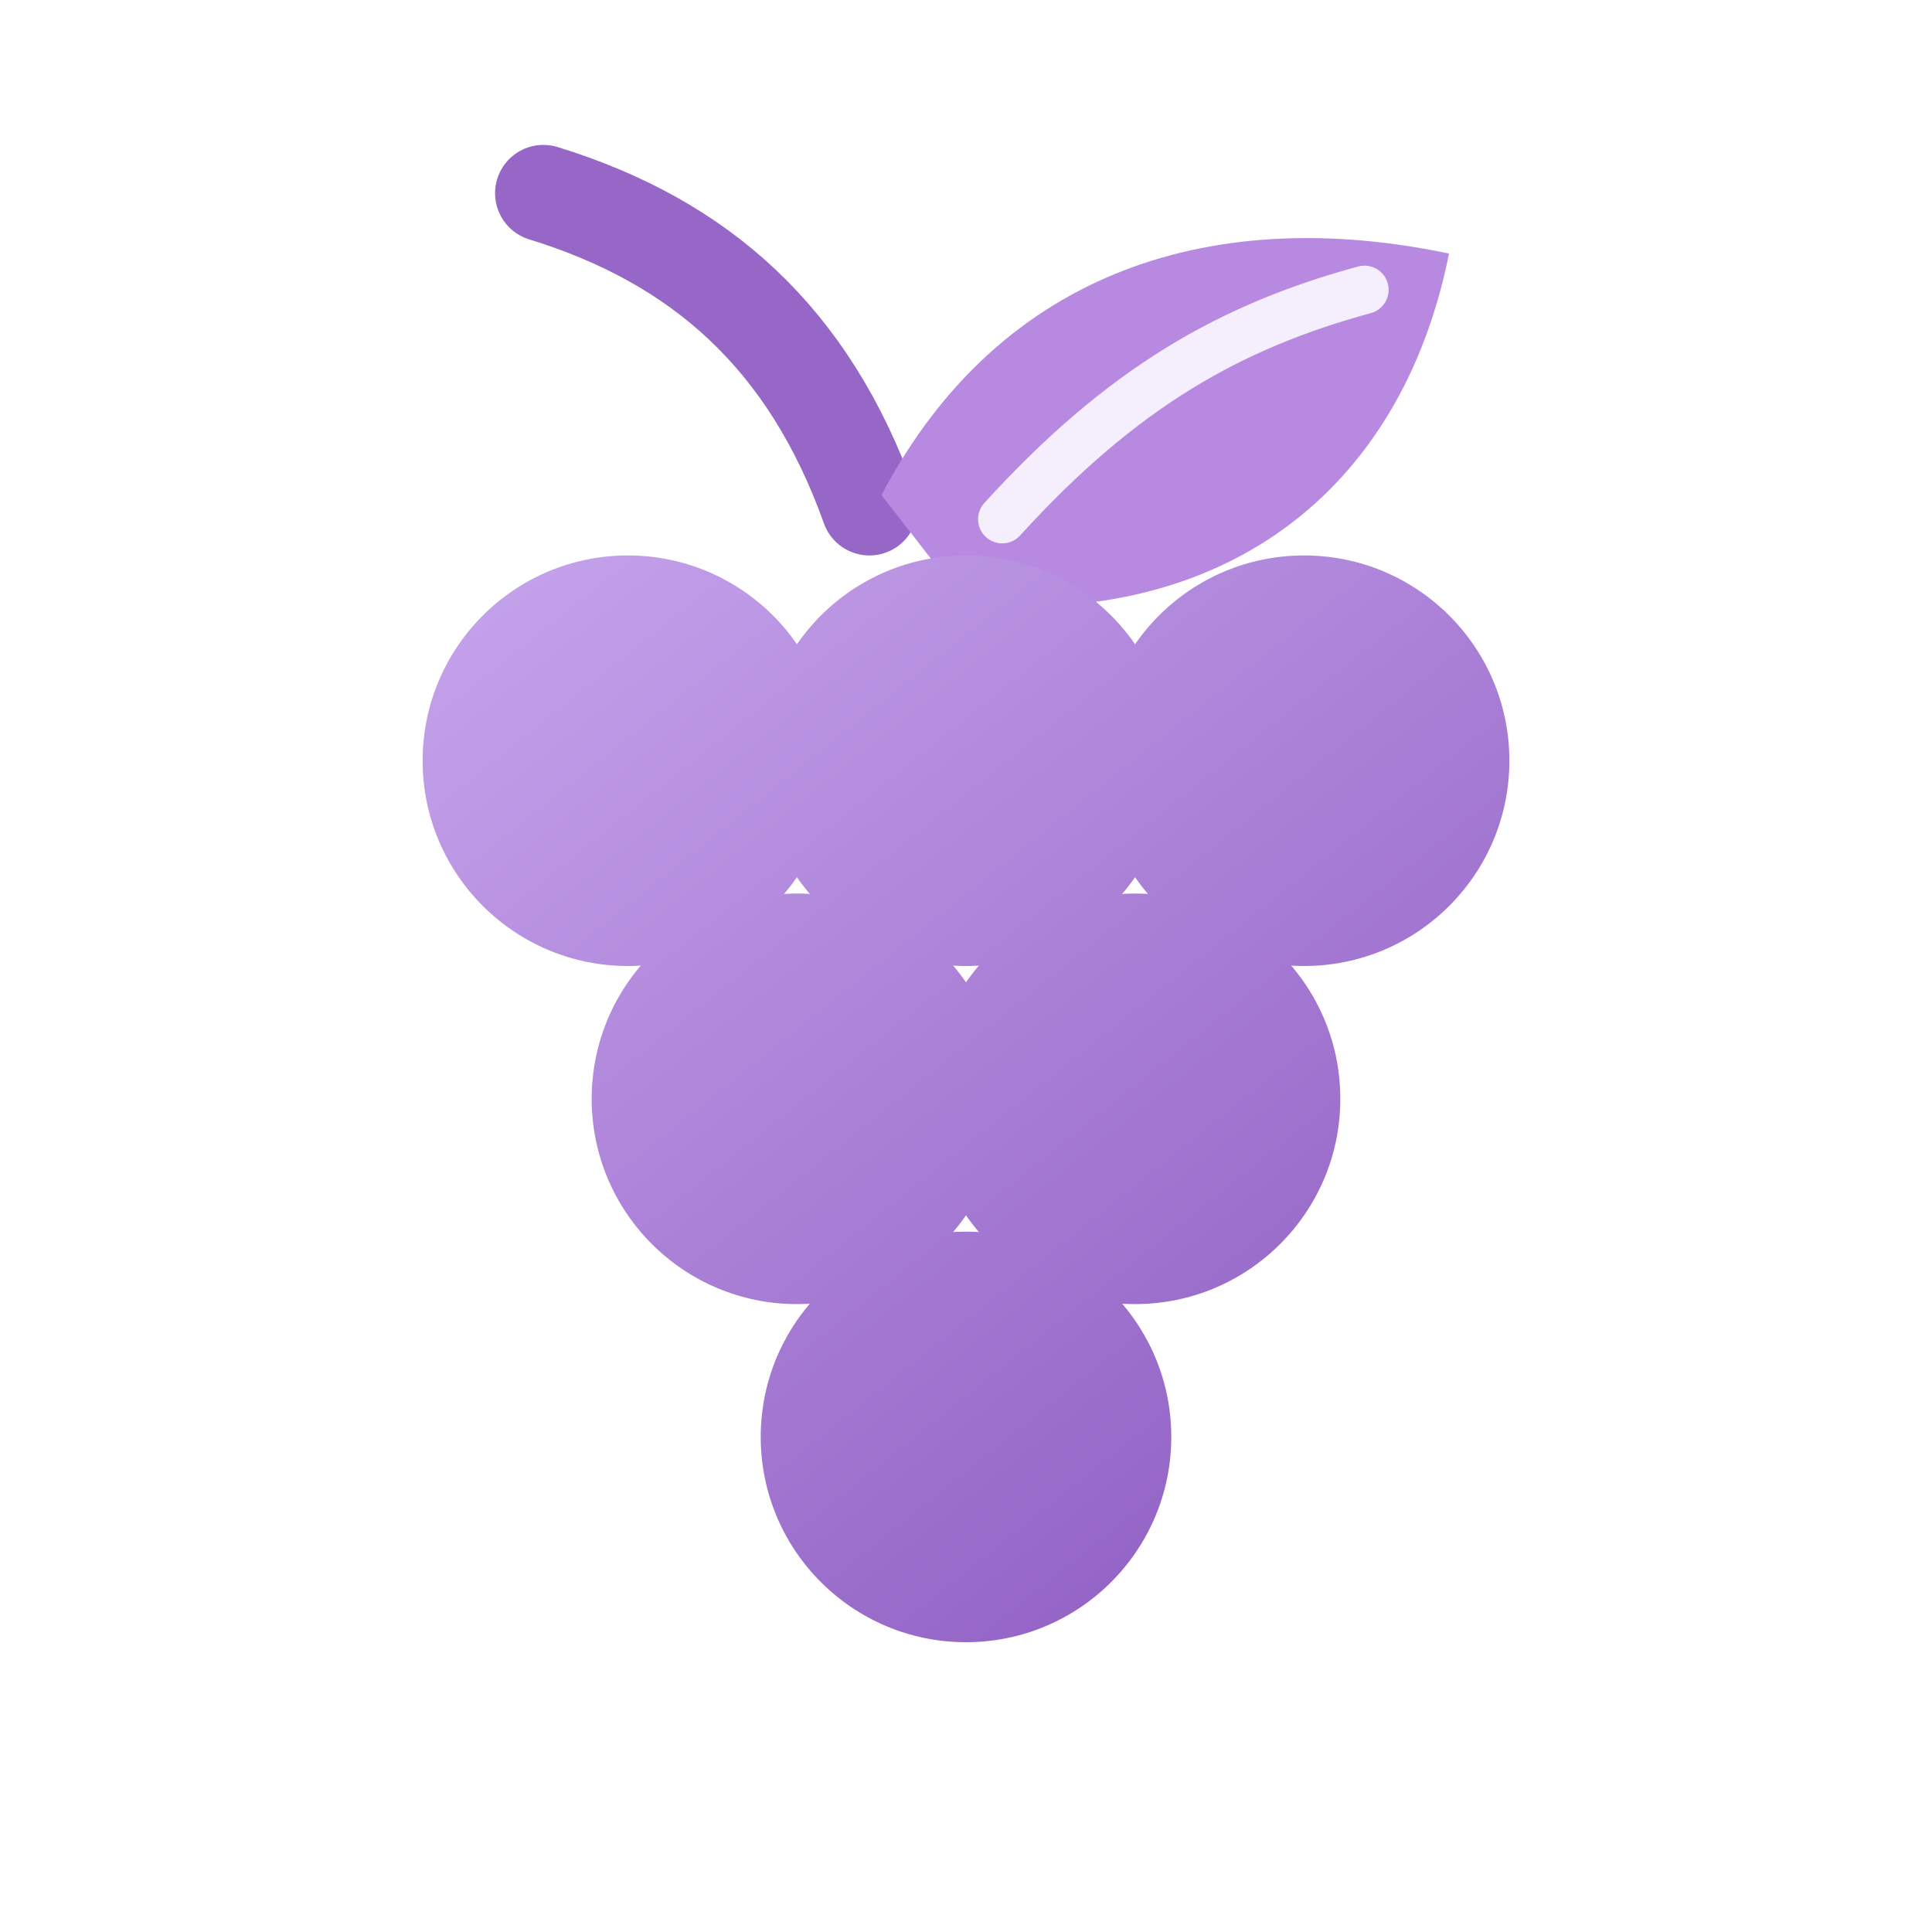
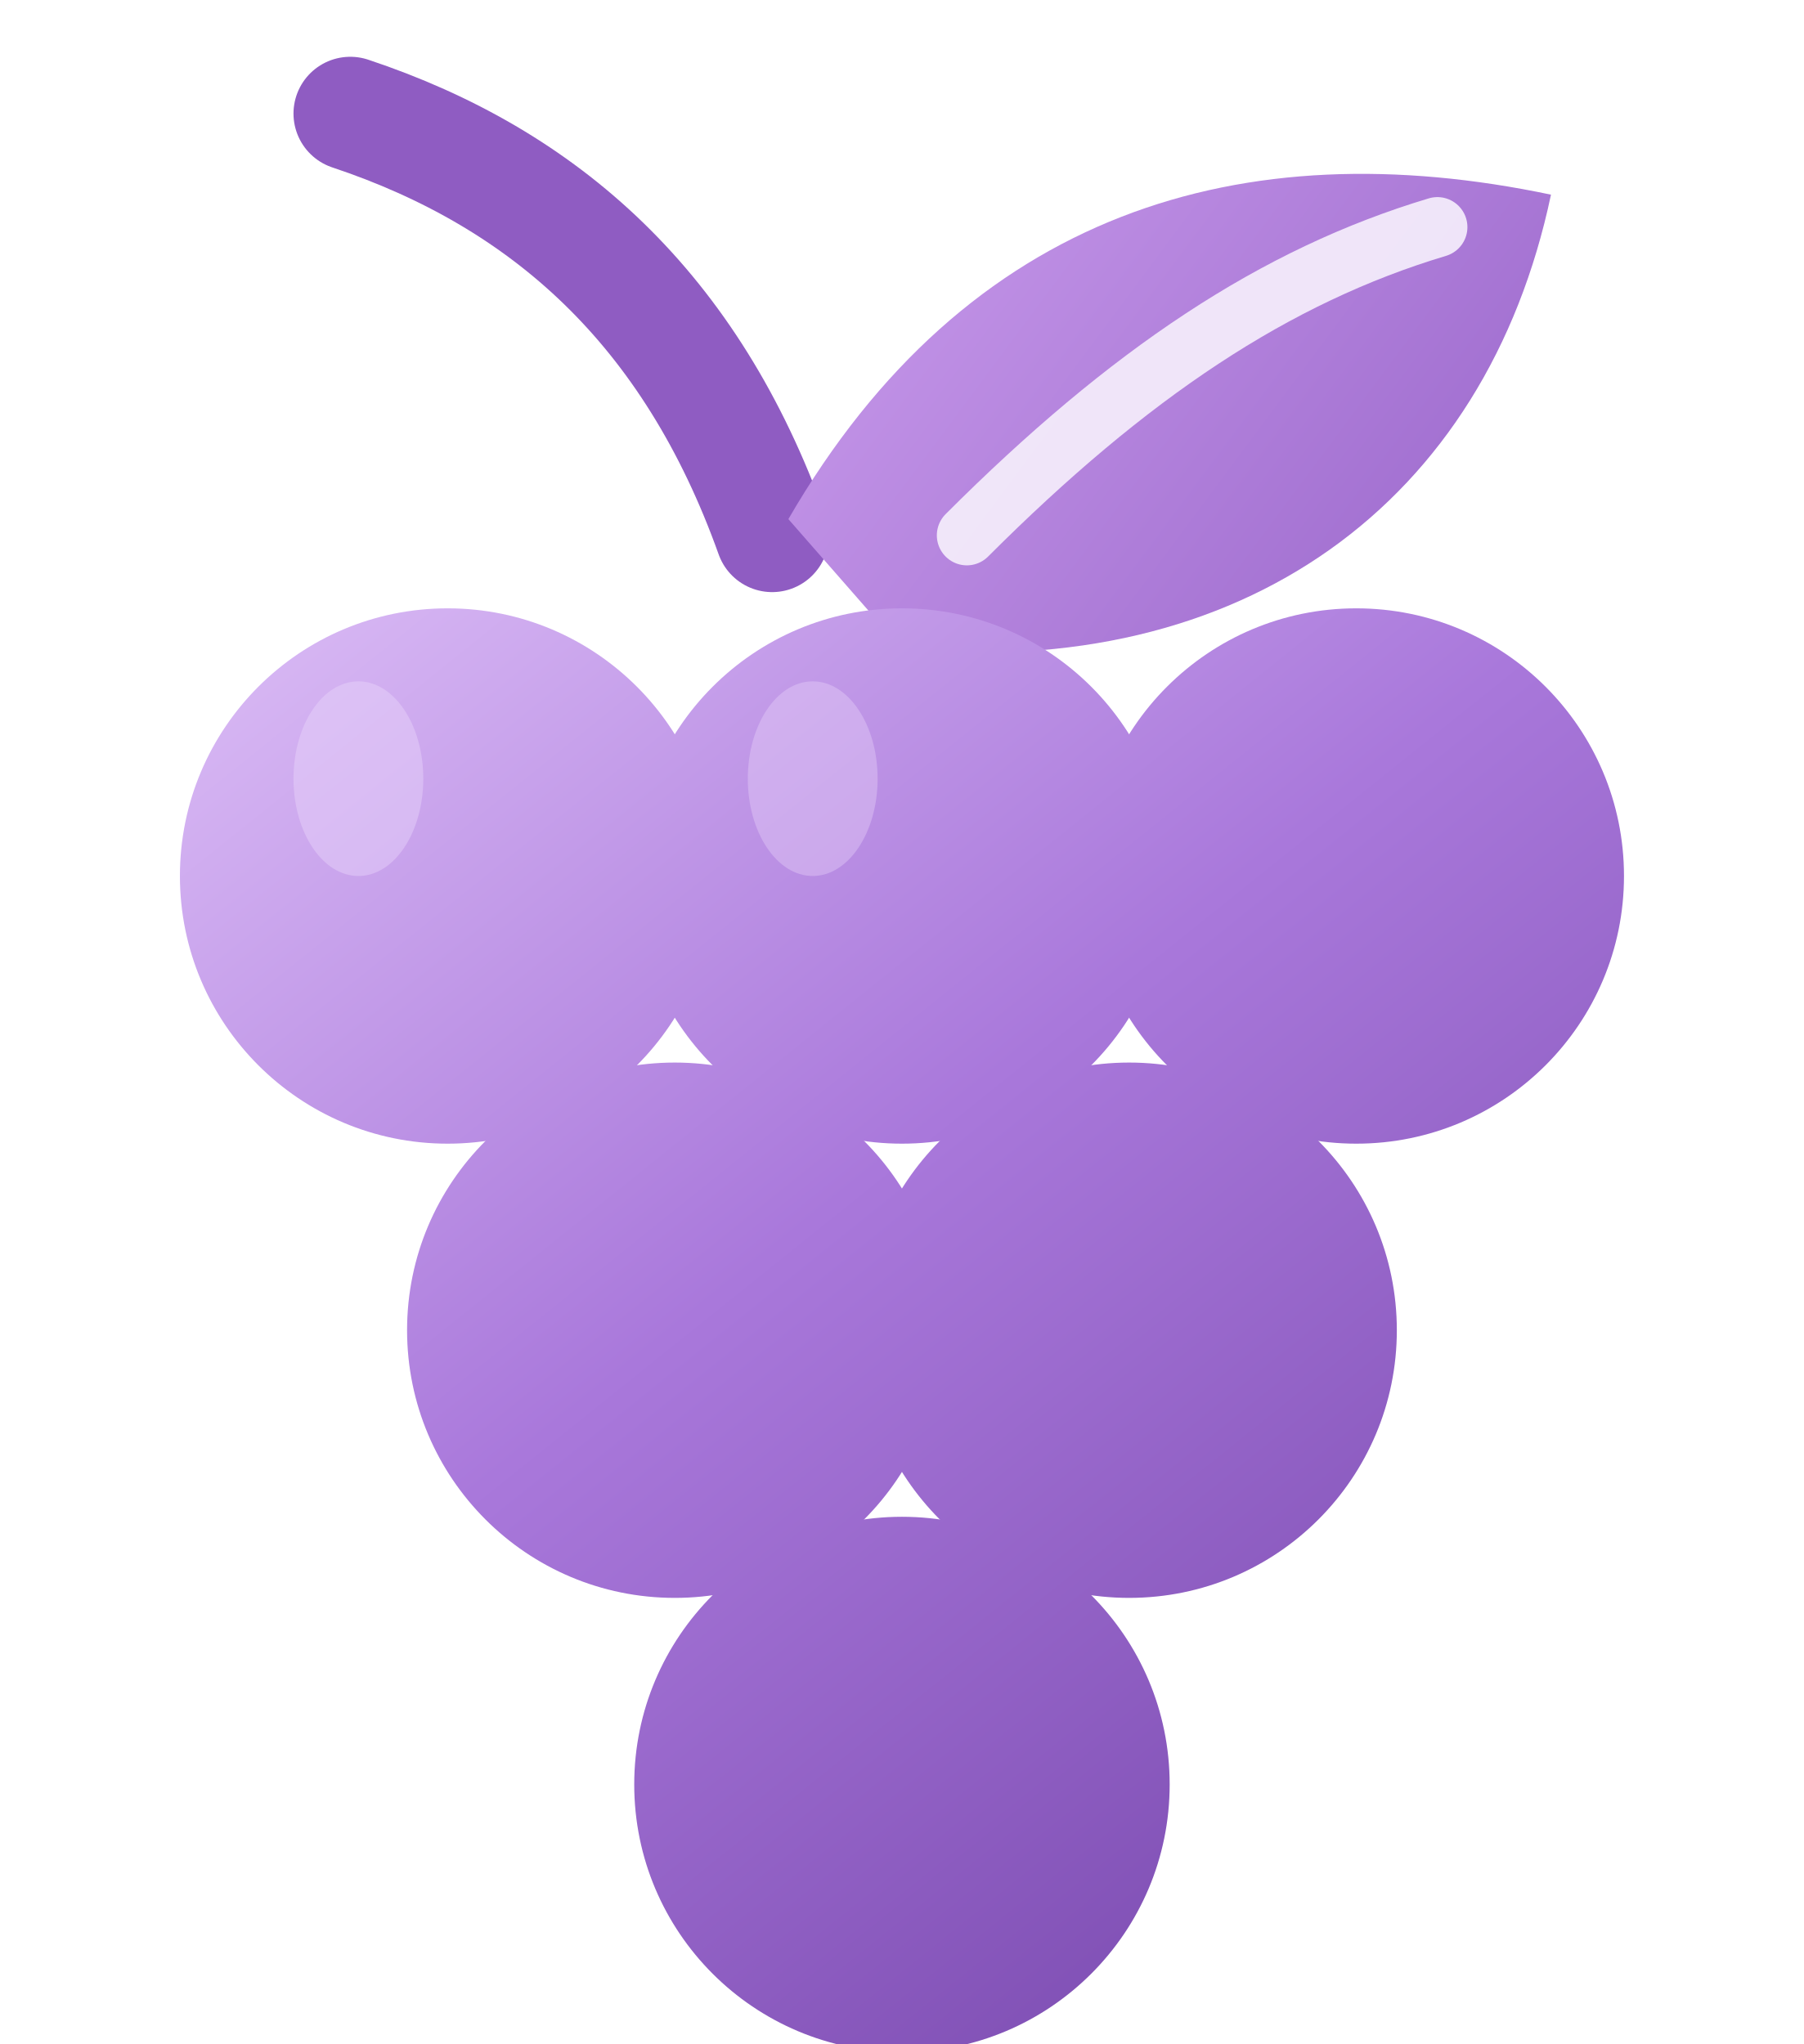
- <svg xmlns="http://www.w3.org/2000/svg" width="160" height="160" viewBox="0 0 160 160" fill="none">
+ <svg xmlns="http://www.w3.org/2000/svg" width="120" height="136" viewBox="34 10 92 126" fill="none">
  <defs>
-     <linearGradient id="g" x1="42" y1="35" x2="118" y2="130" gradientUnits="userSpaceOnUse">
-       <stop stop-color="#C9A7EE" />
-       <stop offset="1" stop-color="#8D5CC1" />
+     <linearGradient id="berry" x1="45" y1="45" x2="110" y2="126" gradientUnits="userSpaceOnUse">
+       <stop stop-color="#D8B8F4" />
+       <stop offset="0.48" stop-color="#A978DB" />
+       <stop offset="1" stop-color="#7D4DB2" />
+     </linearGradient>
+     <linearGradient id="leaf" x1="73" y1="21" x2="116" y2="53" gradientUnits="userSpaceOnUse">
+       <stop stop-color="#C99BEC" />
+       <stop offset="1" stop-color="#9A67CB" />
    </linearGradient>
  </defs>
-   <path d="M72 42C67 28 58 20 45 16" stroke="#9767C7" stroke-width="8" stroke-linecap="round" />
-   <path d="M73 41C83 22 101 17 120 21C116 41 101 52 80 50L73 41Z" fill="#B889E1" />
-   <path d="M83 43C93 32 102 27 113 24" stroke="#F5EEFC" stroke-width="4" stroke-linecap="round" />
-   <circle cx="52" cy="63" r="17" fill="url(#g)" />
-   <circle cx="80" cy="63" r="17" fill="url(#g)" />
-   <circle cx="108" cy="63" r="17" fill="url(#g)" />
-   <circle cx="66" cy="91" r="17" fill="url(#g)" />
-   <circle cx="94" cy="91" r="17" fill="url(#g)" />
-   <circle cx="80" cy="119" r="17" fill="url(#g)" />
+   <path d="M72 43C67 29 58 21 46 17" stroke="#8F5CC2" stroke-width="7" stroke-linecap="round" />
+   <path d="M73 42C84 23 101 18 120 22C116 41 101 52 80 50L73 42Z" fill="url(#leaf)" />
+   <path d="M84 43C94 33 103 27 113 24" stroke="#F5EEFC" stroke-width="3.7" stroke-linecap="round" opacity=".92" />
+   <circle cx="52" cy="64" r="16.5" fill="url(#berry)" />
+   <circle cx="80" cy="64" r="16.5" fill="url(#berry)" />
+   <circle cx="108" cy="64" r="16.5" fill="url(#berry)" />
+   <circle cx="66" cy="92" r="16.5" fill="url(#berry)" />
+   <circle cx="94" cy="92" r="16.5" fill="url(#berry)" />
+   <circle cx="80" cy="120" r="16.5" fill="url(#berry)" />
+   <ellipse cx="46.5" cy="58" rx="4" ry="6" fill="#E9D4FA" opacity=".45" />
+   <ellipse cx="74.5" cy="58" rx="4" ry="6" fill="#E9D4FA" opacity=".38" />
</svg>
